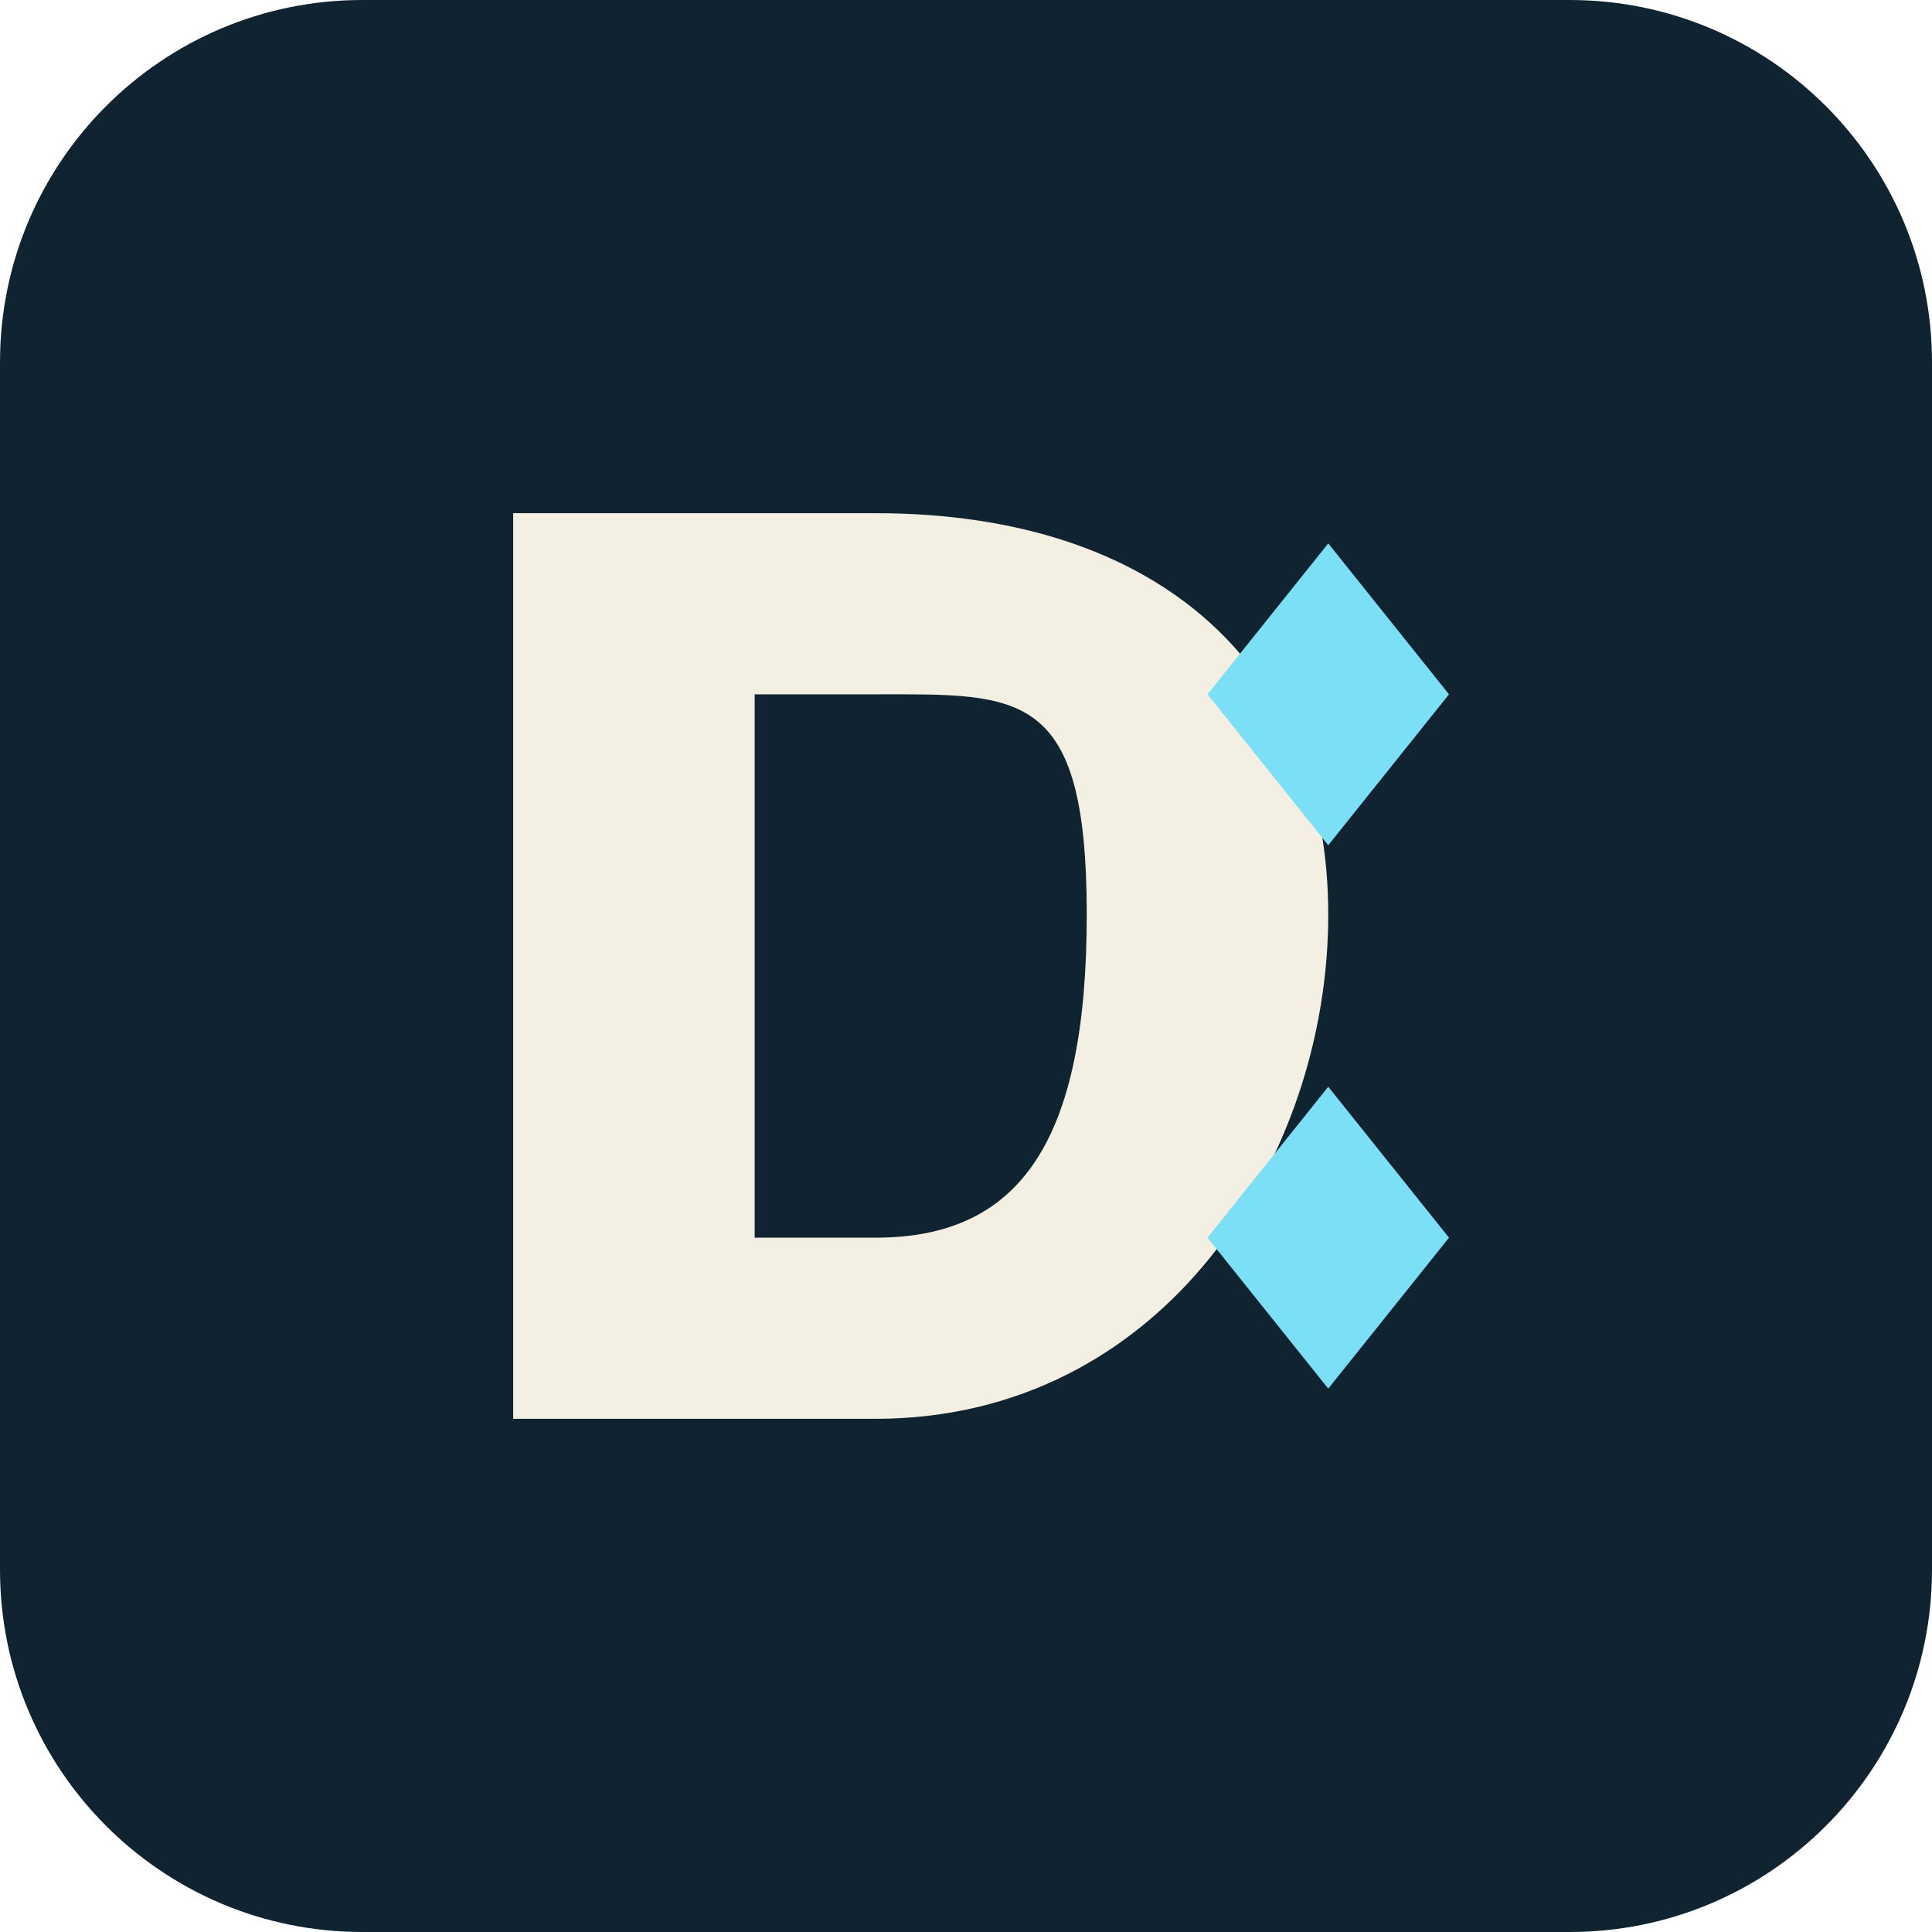
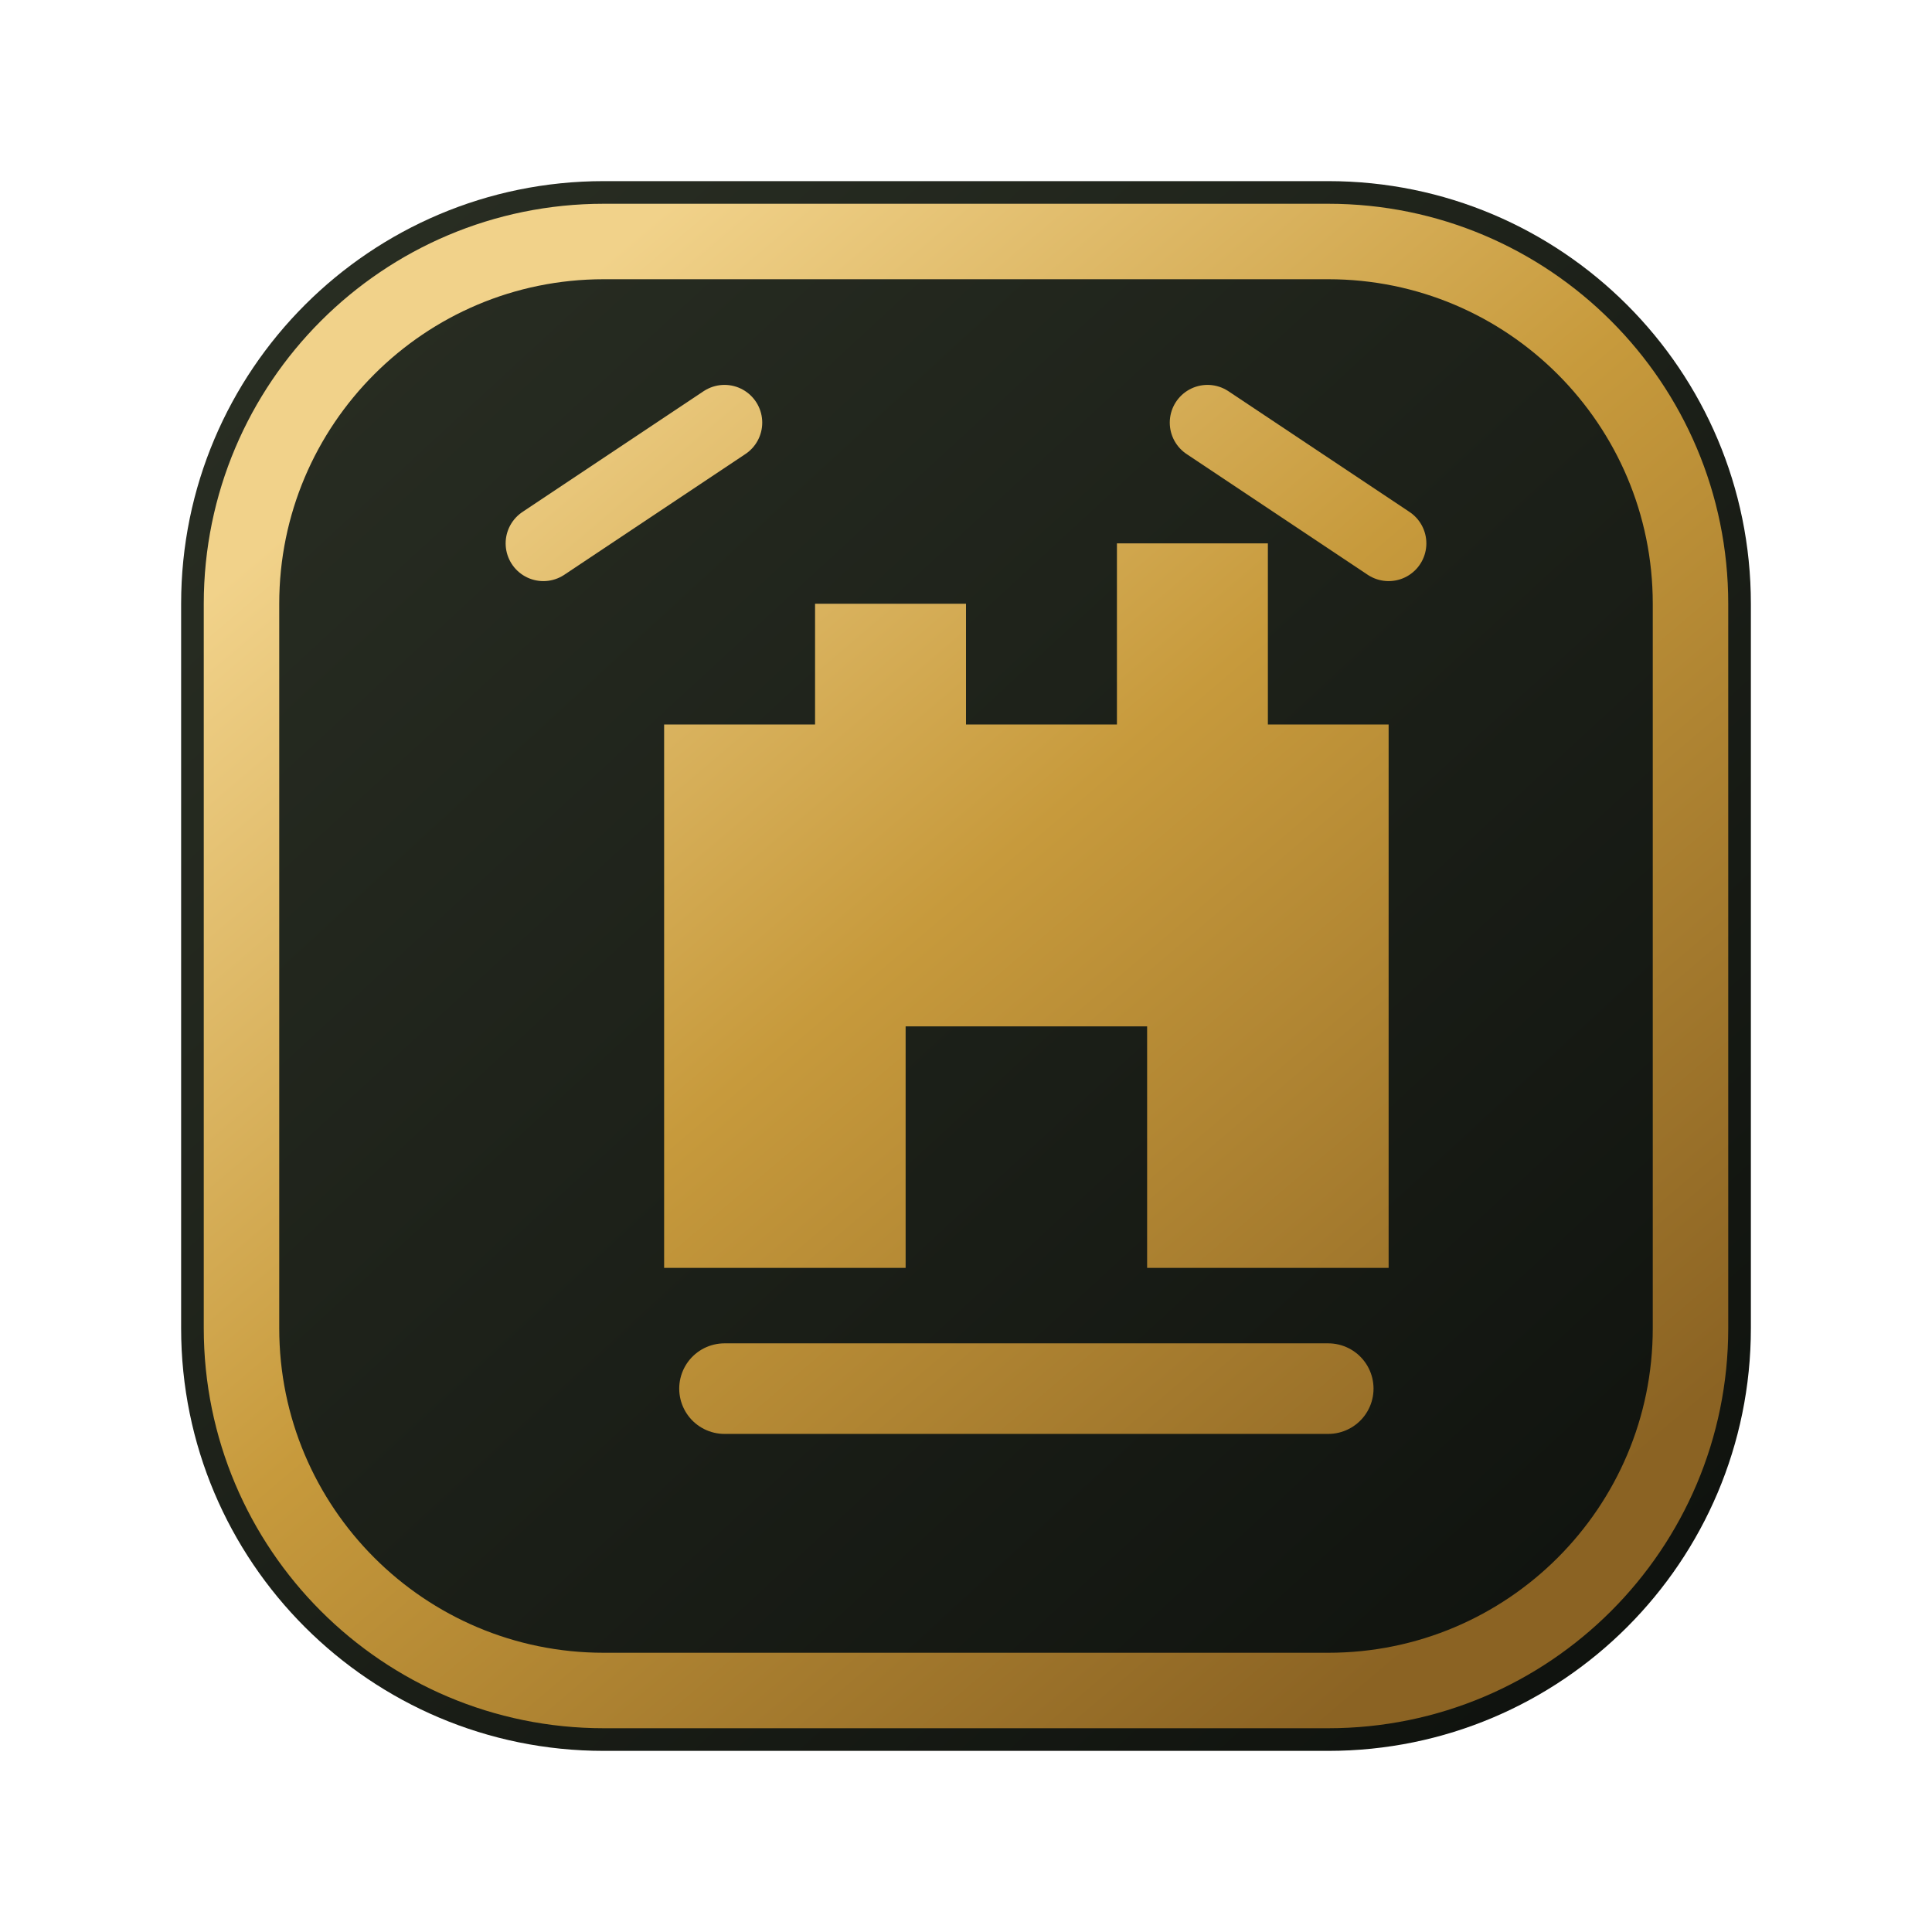
- <svg xmlns="http://www.w3.org/2000/svg" viewBox="0 0 64 64">
-   <rect width="64" height="64" rx="12" fill="#0f2430" />
-   <path d="M17 47V17h12c9.5 0 15 5.2 15 13.3S38.5 47 29 47H17zm8-6h4c4.8 0 7-3.2 7-10.7S33.8 23 29 23h-4v18z" fill="#f4efe3" />
-   <path d="M44 18l4 5-4 5-4-5 4-5zm0 18l4 5-4 5-4-5 4-5z" fill="#7bdff6" />
+ <svg xmlns="http://www.w3.org/2000/svg" viewBox="0 0 64 64" fill="none">
+   <defs>
+     <linearGradient id="bg" x1="8" y1="6" x2="56" y2="58" gradientUnits="userSpaceOnUse">
+       <stop stop-color="#2A2F24" />
+       <stop offset="1" stop-color="#0E110D" />
+     </linearGradient>
+     <linearGradient id="brass" x1="16" y1="12" x2="50" y2="52" gradientUnits="userSpaceOnUse">
+       <stop stop-color="#F1D28A" />
+       <stop offset="0.45" stop-color="#C79A3C" />
+       <stop offset="1" stop-color="#8B6323" />
+     </linearGradient>
+   </defs>
+   <rect x="6" y="6" width="52" height="52" rx="14" fill="url(#bg)" />
+   <rect x="8" y="8" width="48" height="48" rx="12" stroke="url(#brass)" stroke-width="2.5" />
+   <path d="M22 42V24H27V20H32V24H37V18H42V24H46V42H38V34H30V42H22Z" fill="url(#brass)" />
+   <path d="M24 46H44" stroke="url(#brass)" stroke-width="3" stroke-linecap="round" />
+   <path d="M18 18L24 14M46 18L40 14" stroke="url(#brass)" stroke-width="2.5" stroke-linecap="round" />
</svg>
